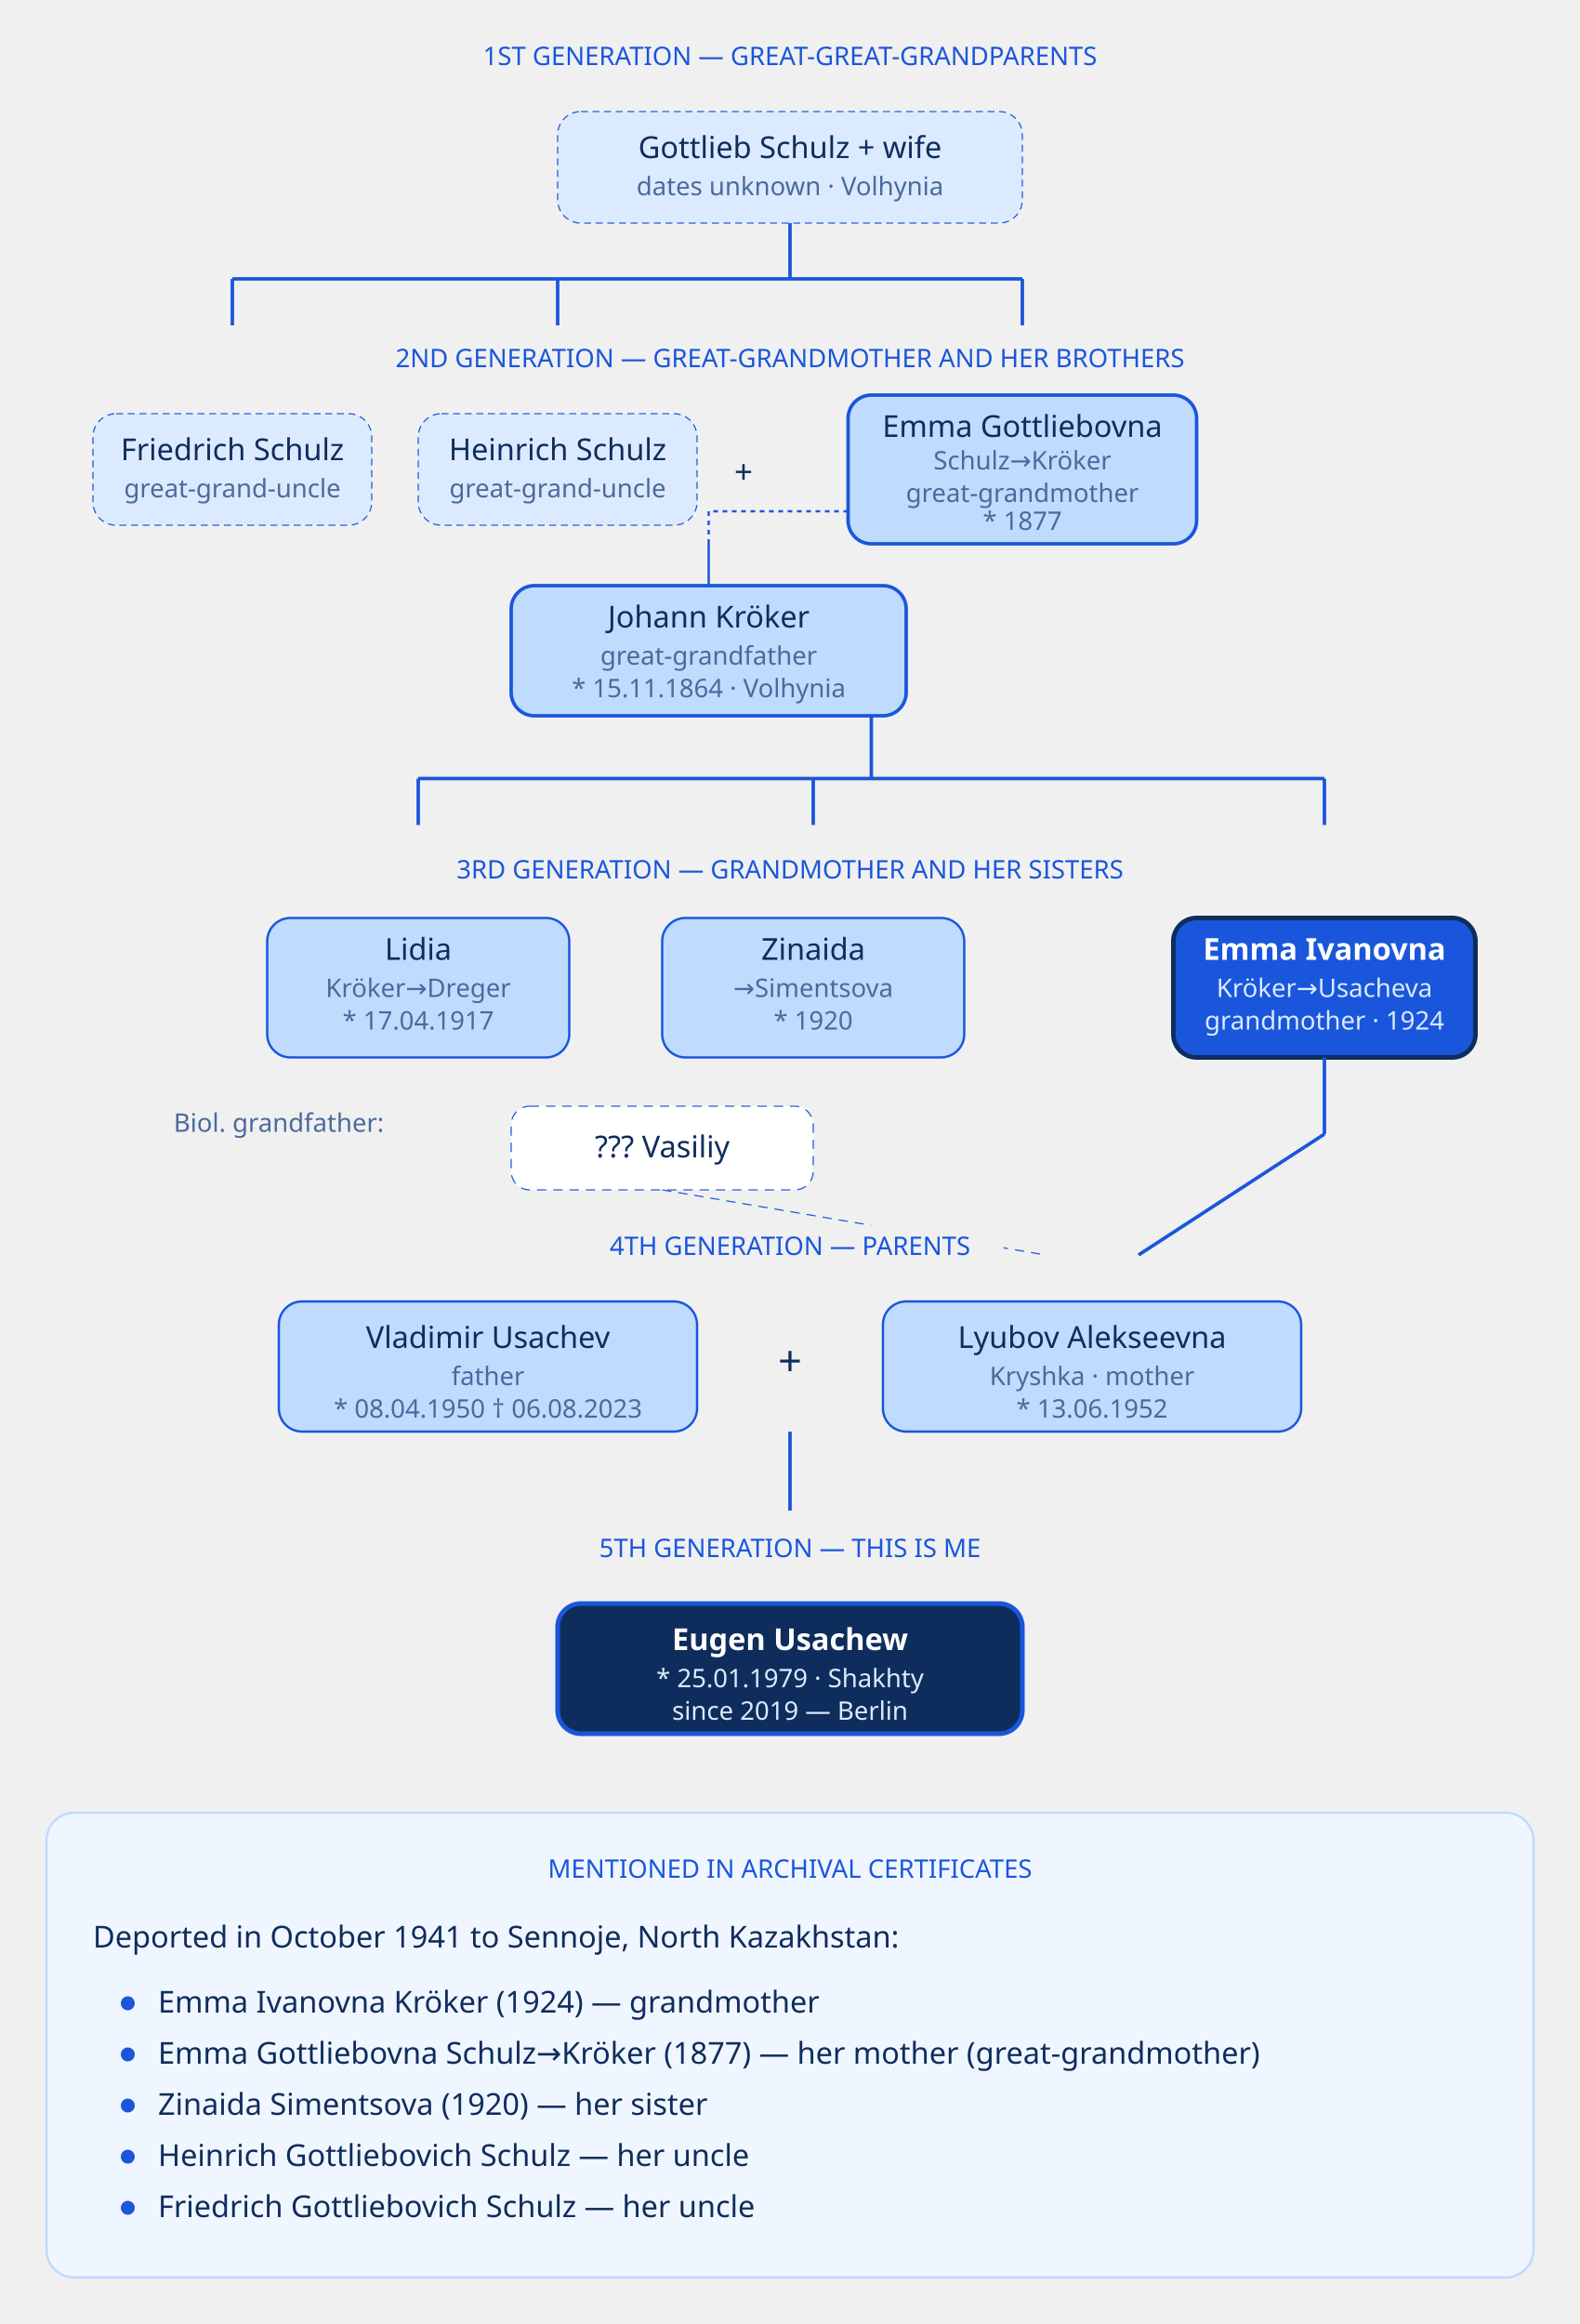
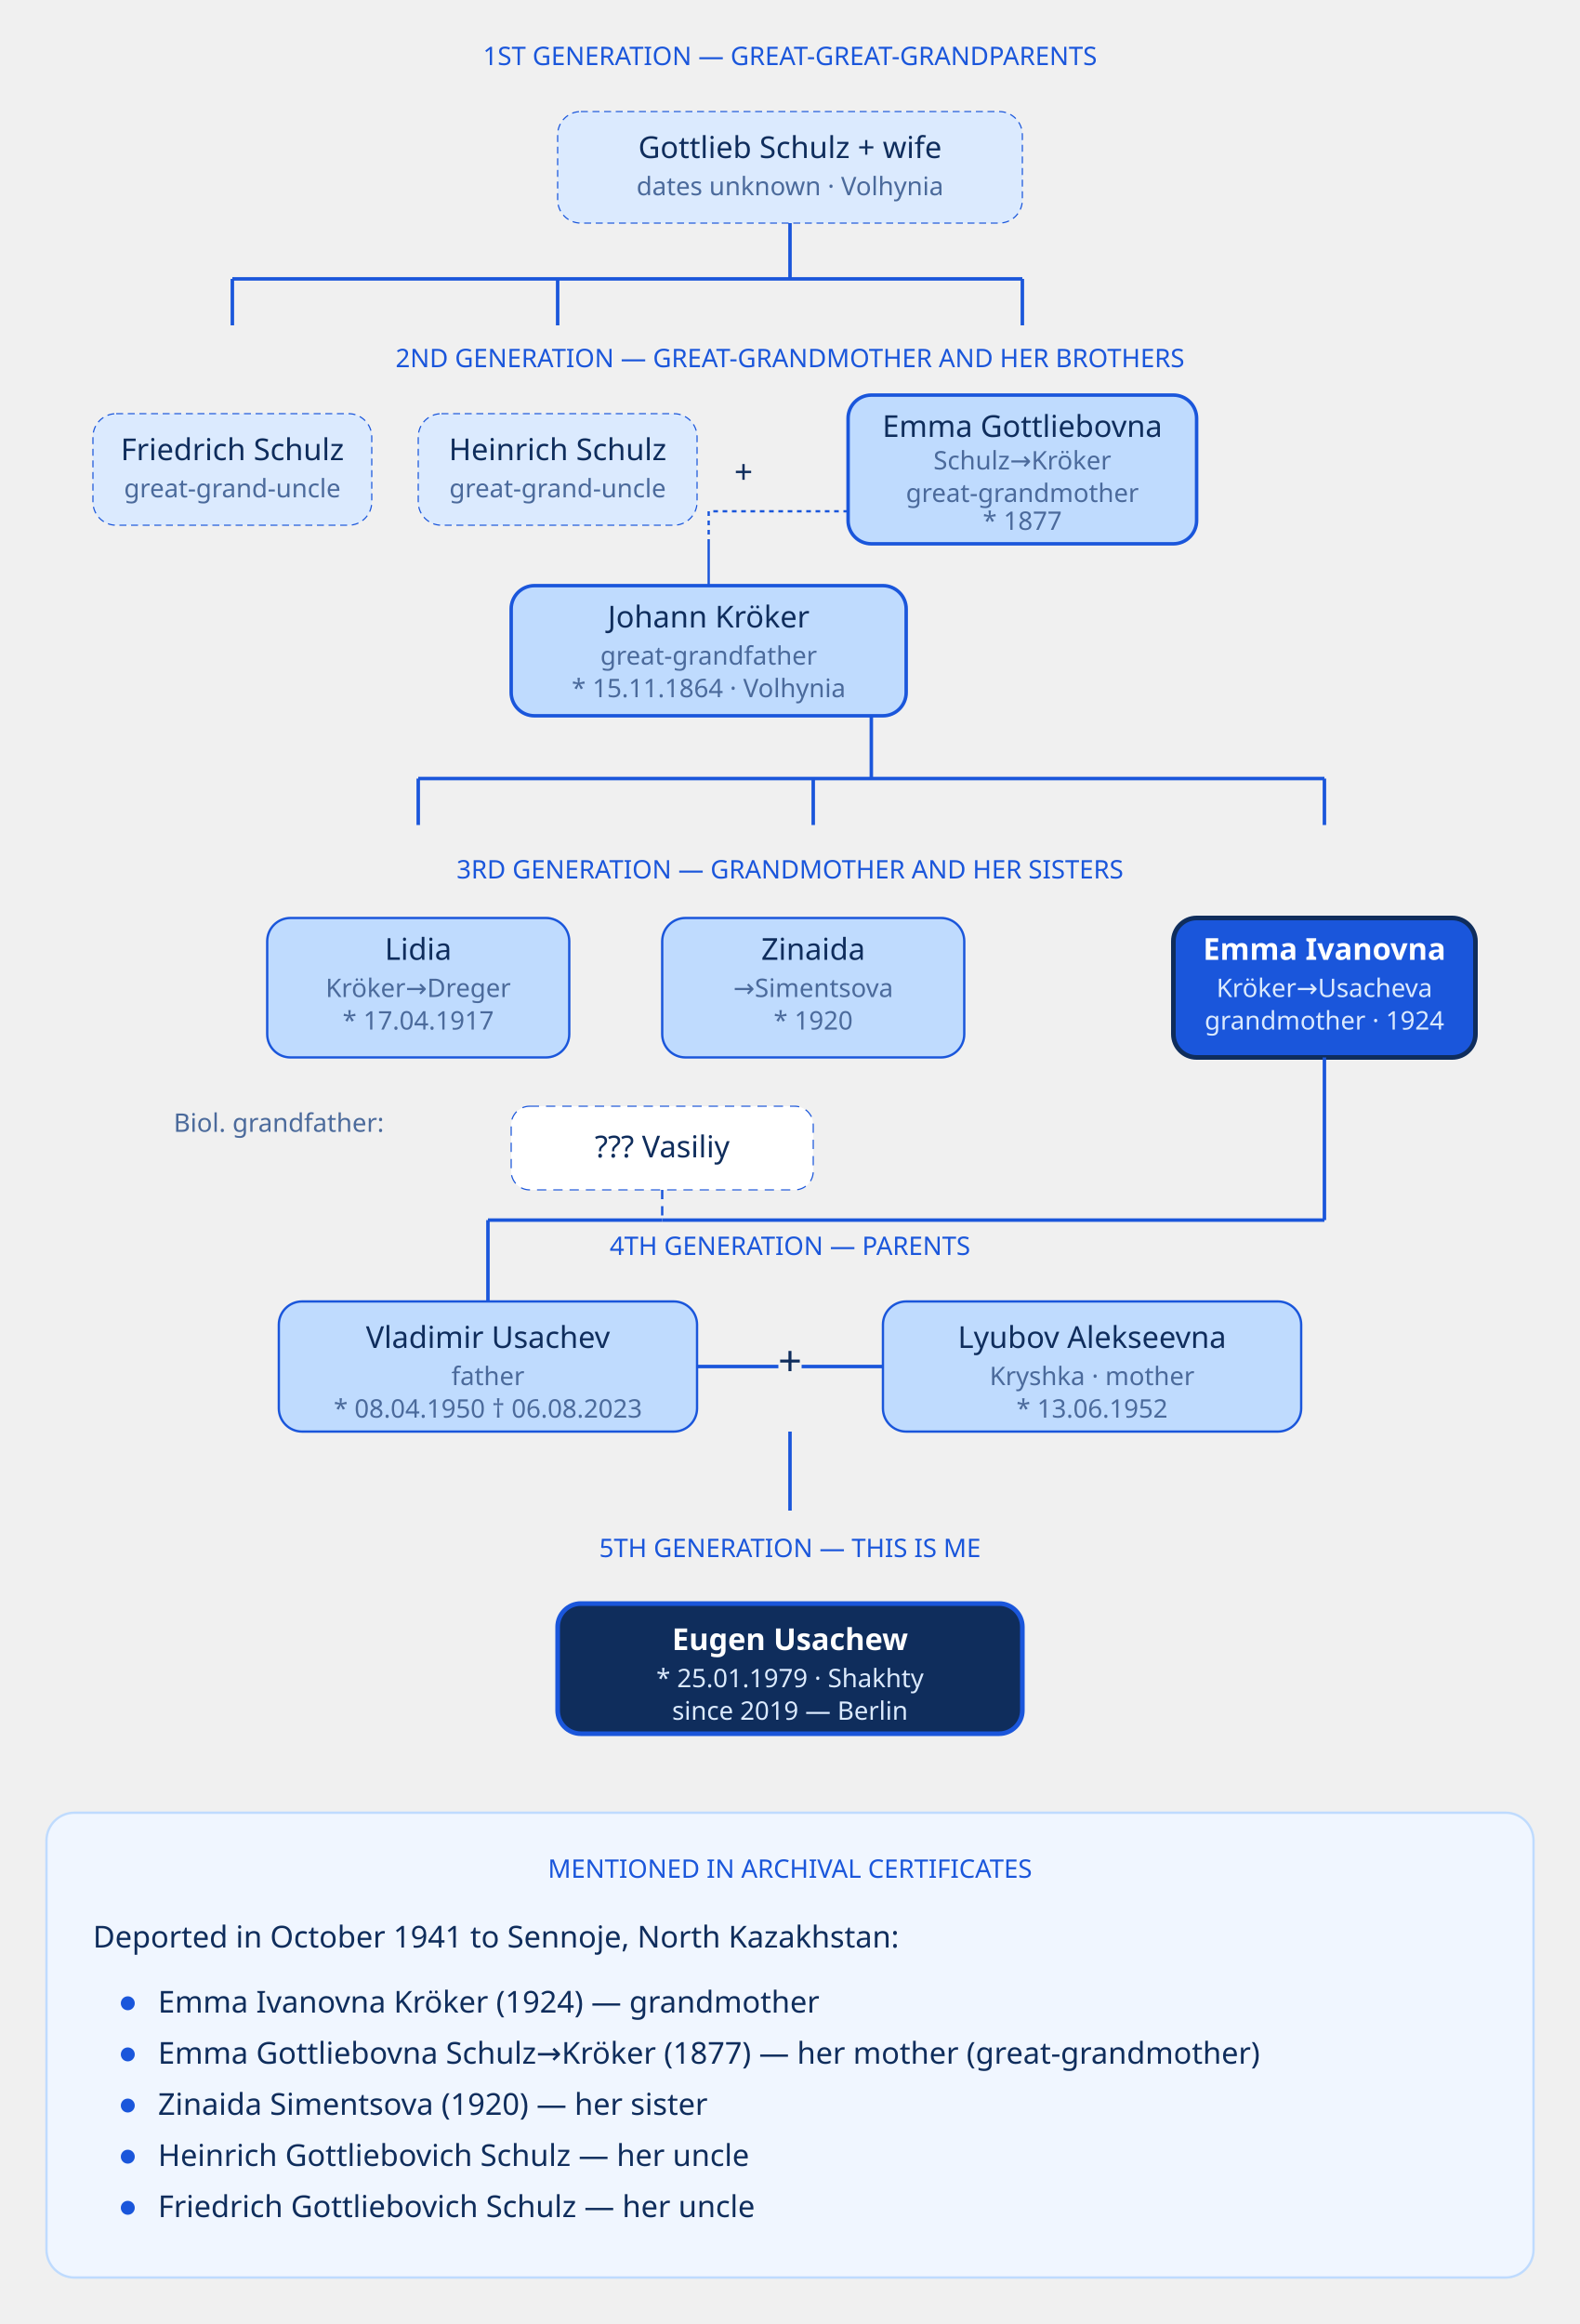
<svg xmlns="http://www.w3.org/2000/svg" width="100%" viewBox="0 0 680 1000" role="img" style="">
  <defs>
    <mask id="imagine-text-gaps-lguzhl" maskUnits="userSpaceOnUse">
      <rect x="0" y="0" width="680" height="1000" fill="white" />
      <rect x="227.465" y="15" width="225.07" height="18" fill="black" rx="2" />
      <rect x="270.395" y="53" width="139.211" height="20.5" fill="black" rx="2" />
      <rect x="267.742" y="71" width="144.516" height="18" fill="black" rx="2" />
      <rect x="197.414" y="145" width="285.172" height="18" fill="black" rx="2" />
      <rect x="47" y="183" width="106" height="20.5" fill="black" rx="2" />
      <rect x="57.891" y="201" width="84.219" height="18" fill="black" rx="2" />
      <rect x="193.305" y="183" width="93.391" height="20.5" fill="black" rx="2" />
      <rect x="197.891" y="201" width="84.219" height="18" fill="black" rx="2" />
      <rect x="381.887" y="173" width="116.227" height="20.5" fill="black" rx="2" />
      <rect x="395.586" y="189" width="88.828" height="18" fill="black" rx="2" />
      <rect x="404.547" y="203" width="70.906" height="18" fill="black" rx="2" />
      <rect x="409.812" y="215" width="60.375" height="18" fill="black" rx="2" />
      <rect x="311.52" y="192" width="16.961" height="21.5" fill="black" rx="2" />
      <rect x="255.512" y="255" width="98.977" height="20.5" fill="black" rx="2" />
      <rect x="282.098" y="273" width="45.805" height="18" fill="black" rx="2" />
      <rect x="250.418" y="287" width="109.164" height="18" fill="black" rx="2" />
      <rect x="208.664" y="365" width="262.672" height="18" fill="black" rx="2" />
      <rect x="156.383" y="398" width="47.234" height="20.5" fill="black" rx="2" />
      <rect x="134.266" y="416" width="91.469" height="18" fill="black" rx="2" />
      <rect x="147.754" y="430" width="64.492" height="18" fill="black" rx="2" />
      <rect x="319.301" y="398" width="61.398" height="20.5" fill="black" rx="2" />
      <rect x="312.406" y="416" width="75.188" height="18" fill="black" rx="2" />
      <rect x="330.461" y="430" width="39.078" height="18" fill="black" rx="2" />
      <rect x="515.371" y="398" width="109.258" height="20.5" fill="black" rx="2" />
      <rect x="521.004" y="416" width="97.992" height="18" fill="black" rx="2" />
      <rect x="528.5" y="430" width="83" height="18" fill="black" rx="2" />
      <rect x="84.168" y="474" width="71.664" height="18" fill="black" rx="2" />
      <rect x="242.574" y="483" width="84.852" height="20.5" fill="black" rx="2" />
      <rect x="248.148" y="527" width="183.703" height="18" fill="black" rx="2" />
      <rect x="151.613" y="565" width="116.773" height="20.5" fill="black" rx="2" />
      <rect x="193.762" y="583" width="32.477" height="18" fill="black" rx="2" />
      <rect x="141.633" y="597" width="136.734" height="18" fill="black" rx="2" />
      <rect x="330.238" y="572" width="19.523" height="26.5" fill="black" rx="2" />
      <rect x="404.496" y="565" width="131.008" height="20.5" fill="black" rx="2" />
      <rect x="427.871" y="583" width="84.258" height="18" fill="black" rx="2" />
      <rect x="436.625" y="597" width="66.75" height="18" fill="black" rx="2" />
      <rect x="258.594" y="657" width="162.812" height="18" fill="black" rx="2" />
      <rect x="286.531" y="695" width="106.938" height="20.5" fill="black" rx="2" />
      <rect x="285.32" y="713" width="109.359" height="18" fill="black" rx="2" />
      <rect x="293.383" y="727" width="93.234" height="18" fill="black" rx="2" />
      <rect x="187.914" y="795" width="304.172" height="18" fill="black" rx="2" />
      <rect x="36" y="823" width="362.508" height="20.5" fill="black" rx="2" />
      <rect x="64" y="851" width="298.539" height="20.5" fill="black" rx="2" />
      <rect x="64" y="873" width="357.719" height="20.5" fill="black" rx="2" />
      <rect x="64" y="895" width="250.969" height="20.5" fill="black" rx="2" />
      <rect x="64" y="917" width="233.68" height="20.5" fill="black" rx="2" />
      <rect x="64" y="939" width="246.281" height="20.5" fill="black" rx="2" />
    </mask>
  </defs>
  <text x="340" y="28" text-anchor="middle" style="fill:rgb(26, 86, 219);stroke:none;color:rgb(0, 0, 0);stroke-width:1px;stroke-linecap:butt;stroke-linejoin:miter;opacity:1;font-family:&quot;Anthropic Sans&quot;, sans-serif;font-size:11px;font-weight:500;text-anchor:middle;dominant-baseline:auto">1ST GENERATION — GREAT-GREAT-GRANDPARENTS</text>
  <rect x="240" y="48" width="200" height="48" rx="10" fill="#dbeafe" stroke="#1a56db" stroke-width="0.5" stroke-dasharray="3,2" style="fill:rgb(219, 234, 254);stroke:rgb(26, 86, 219);color:rgb(0, 0, 0);stroke-width:0.5px;stroke-dasharray:3px, 2px;stroke-linecap:butt;stroke-linejoin:miter;opacity:1;font-family:&quot;Anthropic Sans&quot;, -apple-system, &quot;system-ui&quot;, &quot;Segoe UI&quot;, sans-serif;font-size:16px;font-weight:400;text-anchor:start;dominant-baseline:auto" />
  <text x="340" y="68" text-anchor="middle" style="fill:rgb(15, 45, 92);stroke:none;color:rgb(0, 0, 0);stroke-width:1px;stroke-linecap:butt;stroke-linejoin:miter;opacity:1;font-family:&quot;Anthropic Sans&quot;, sans-serif;font-size:13px;font-weight:500;text-anchor:middle;dominant-baseline:auto">Gottlieb Schulz + wife</text>
  <text x="340" y="84" text-anchor="middle" style="fill:rgb(75, 106, 155);stroke:none;color:rgb(0, 0, 0);stroke-width:1px;stroke-linecap:butt;stroke-linejoin:miter;opacity:1;font-family:&quot;Anthropic Sans&quot;, sans-serif;font-size:11px;font-weight:400;text-anchor:middle;dominant-baseline:auto">dates unknown · Volhynia</text>
  <line x1="340" y1="96" x2="340" y2="120" stroke="#1a56db" stroke-width="1.5" style="fill:rgb(0, 0, 0);stroke:rgb(26, 86, 219);color:rgb(0, 0, 0);stroke-width:1.5px;stroke-linecap:butt;stroke-linejoin:miter;opacity:1;font-family:&quot;Anthropic Sans&quot;, -apple-system, &quot;system-ui&quot;, &quot;Segoe UI&quot;, sans-serif;font-size:16px;font-weight:400;text-anchor:start;dominant-baseline:auto" />
  <line x1="100" y1="120" x2="440" y2="120" stroke="#1a56db" stroke-width="1.5" style="fill:rgb(0, 0, 0);stroke:rgb(26, 86, 219);color:rgb(0, 0, 0);stroke-width:1.5px;stroke-linecap:butt;stroke-linejoin:miter;opacity:1;font-family:&quot;Anthropic Sans&quot;, -apple-system, &quot;system-ui&quot;, &quot;Segoe UI&quot;, sans-serif;font-size:16px;font-weight:400;text-anchor:start;dominant-baseline:auto" />
  <line x1="100" y1="120" x2="100" y2="140" stroke="#1a56db" stroke-width="1.5" style="fill:rgb(0, 0, 0);stroke:rgb(26, 86, 219);color:rgb(0, 0, 0);stroke-width:1.5px;stroke-linecap:butt;stroke-linejoin:miter;opacity:1;font-family:&quot;Anthropic Sans&quot;, -apple-system, &quot;system-ui&quot;, &quot;Segoe UI&quot;, sans-serif;font-size:16px;font-weight:400;text-anchor:start;dominant-baseline:auto" />
  <line x1="240" y1="120" x2="240" y2="140" stroke="#1a56db" stroke-width="1.5" style="fill:rgb(0, 0, 0);stroke:rgb(26, 86, 219);color:rgb(0, 0, 0);stroke-width:1.5px;stroke-linecap:butt;stroke-linejoin:miter;opacity:1;font-family:&quot;Anthropic Sans&quot;, -apple-system, &quot;system-ui&quot;, &quot;Segoe UI&quot;, sans-serif;font-size:16px;font-weight:400;text-anchor:start;dominant-baseline:auto" />
  <line x1="440" y1="120" x2="440" y2="140" stroke="#1a56db" stroke-width="1.5" style="fill:rgb(0, 0, 0);stroke:rgb(26, 86, 219);color:rgb(0, 0, 0);stroke-width:1.5px;stroke-linecap:butt;stroke-linejoin:miter;opacity:1;font-family:&quot;Anthropic Sans&quot;, -apple-system, &quot;system-ui&quot;, &quot;Segoe UI&quot;, sans-serif;font-size:16px;font-weight:400;text-anchor:start;dominant-baseline:auto" />
  <text x="340" y="158" text-anchor="middle" style="fill:rgb(26, 86, 219);stroke:none;color:rgb(0, 0, 0);stroke-width:1px;stroke-linecap:butt;stroke-linejoin:miter;opacity:1;font-family:&quot;Anthropic Sans&quot;, sans-serif;font-size:11px;font-weight:500;text-anchor:middle;dominant-baseline:auto">2ND GENERATION — GREAT-GRANDMOTHER AND HER BROTHERS</text>
  <rect x="40" y="178" width="120" height="48" rx="10" fill="#dbeafe" stroke="#1a56db" stroke-width="0.5" stroke-dasharray="3,2" style="fill:rgb(219, 234, 254);stroke:rgb(26, 86, 219);color:rgb(0, 0, 0);stroke-width:0.5px;stroke-dasharray:3px, 2px;stroke-linecap:butt;stroke-linejoin:miter;opacity:1;font-family:&quot;Anthropic Sans&quot;, -apple-system, &quot;system-ui&quot;, &quot;Segoe UI&quot;, sans-serif;font-size:16px;font-weight:400;text-anchor:start;dominant-baseline:auto" />
  <text x="100" y="198" text-anchor="middle" style="fill:rgb(15, 45, 92);stroke:none;color:rgb(0, 0, 0);stroke-width:1px;stroke-linecap:butt;stroke-linejoin:miter;opacity:1;font-family:&quot;Anthropic Sans&quot;, sans-serif;font-size:13px;font-weight:500;text-anchor:middle;dominant-baseline:auto">Friedrich Schulz</text>
  <text x="100" y="214" text-anchor="middle" style="fill:rgb(75, 106, 155);stroke:none;color:rgb(0, 0, 0);stroke-width:1px;stroke-linecap:butt;stroke-linejoin:miter;opacity:1;font-family:&quot;Anthropic Sans&quot;, sans-serif;font-size:11px;font-weight:400;text-anchor:middle;dominant-baseline:auto">great-grand-uncle</text>
  <rect x="180" y="178" width="120" height="48" rx="10" fill="#dbeafe" stroke="#1a56db" stroke-width="0.5" stroke-dasharray="3,2" style="fill:rgb(219, 234, 254);stroke:rgb(26, 86, 219);color:rgb(0, 0, 0);stroke-width:0.5px;stroke-dasharray:3px, 2px;stroke-linecap:butt;stroke-linejoin:miter;opacity:1;font-family:&quot;Anthropic Sans&quot;, -apple-system, &quot;system-ui&quot;, &quot;Segoe UI&quot;, sans-serif;font-size:16px;font-weight:400;text-anchor:start;dominant-baseline:auto" />
  <text x="240" y="198" text-anchor="middle" style="fill:rgb(15, 45, 92);stroke:none;color:rgb(0, 0, 0);stroke-width:1px;stroke-linecap:butt;stroke-linejoin:miter;opacity:1;font-family:&quot;Anthropic Sans&quot;, sans-serif;font-size:13px;font-weight:500;text-anchor:middle;dominant-baseline:auto">Heinrich Schulz</text>
  <text x="240" y="214" text-anchor="middle" style="fill:rgb(75, 106, 155);stroke:none;color:rgb(0, 0, 0);stroke-width:1px;stroke-linecap:butt;stroke-linejoin:miter;opacity:1;font-family:&quot;Anthropic Sans&quot;, sans-serif;font-size:11px;font-weight:400;text-anchor:middle;dominant-baseline:auto">great-grand-uncle</text>
  <rect x="365" y="170" width="150" height="64" rx="10" fill="#bfdbfe" stroke="#1a56db" stroke-width="1.5" style="fill:rgb(191, 219, 254);stroke:rgb(26, 86, 219);color:rgb(0, 0, 0);stroke-width:1.5px;stroke-linecap:butt;stroke-linejoin:miter;opacity:1;font-family:&quot;Anthropic Sans&quot;, -apple-system, &quot;system-ui&quot;, &quot;Segoe UI&quot;, sans-serif;font-size:16px;font-weight:400;text-anchor:start;dominant-baseline:auto" />
  <text x="440" y="188" text-anchor="middle" style="fill:rgb(15, 45, 92);stroke:none;color:rgb(0, 0, 0);stroke-width:1px;stroke-linecap:butt;stroke-linejoin:miter;opacity:1;font-family:&quot;Anthropic Sans&quot;, sans-serif;font-size:13px;font-weight:500;text-anchor:middle;dominant-baseline:auto">Emma Gottliebovna</text>
  <text x="440" y="202" text-anchor="middle" style="fill:rgb(75, 106, 155);stroke:none;color:rgb(0, 0, 0);stroke-width:1px;stroke-linecap:butt;stroke-linejoin:miter;opacity:1;font-family:&quot;Anthropic Sans&quot;, sans-serif;font-size:11px;font-weight:400;text-anchor:middle;dominant-baseline:auto">Schulz→Kröker</text>
  <text x="440" y="216" text-anchor="middle" style="fill:rgb(75, 106, 155);stroke:none;color:rgb(0, 0, 0);stroke-width:1px;stroke-linecap:butt;stroke-linejoin:miter;opacity:1;font-family:&quot;Anthropic Sans&quot;, sans-serif;font-size:11px;font-weight:400;text-anchor:middle;dominant-baseline:auto">great-grandmother</text>
  <text x="440" y="228" text-anchor="middle" style="fill:rgb(75, 106, 155);stroke:none;color:rgb(0, 0, 0);stroke-width:1px;stroke-linecap:butt;stroke-linejoin:miter;opacity:1;font-family:&quot;Anthropic Sans&quot;, sans-serif;font-size:11px;font-weight:400;text-anchor:middle;dominant-baseline:auto">* 1877</text>
  <text x="320" y="208" text-anchor="middle" style="font-size:14px;fill:rgb(15, 45, 92);stroke:none;color:rgb(0, 0, 0);stroke-width:1px;stroke-linecap:butt;stroke-linejoin:miter;opacity:1;font-family:&quot;Anthropic Sans&quot;, sans-serif;font-size:14px;font-weight:500;text-anchor:middle;dominant-baseline:auto">+</text>
  <rect x="220" y="252" width="170" height="56" rx="10" fill="#bfdbfe" stroke="#1a56db" stroke-width="1.5" style="fill:rgb(191, 219, 254);stroke:rgb(26, 86, 219);color:rgb(0, 0, 0);stroke-width:1.5px;stroke-linecap:butt;stroke-linejoin:miter;opacity:1;font-family:&quot;Anthropic Sans&quot;, -apple-system, &quot;system-ui&quot;, &quot;Segoe UI&quot;, sans-serif;font-size:16px;font-weight:400;text-anchor:start;dominant-baseline:auto" />
  <text x="305" y="270" text-anchor="middle" style="fill:rgb(15, 45, 92);stroke:none;color:rgb(0, 0, 0);stroke-width:1px;stroke-linecap:butt;stroke-linejoin:miter;opacity:1;font-family:&quot;Anthropic Sans&quot;, sans-serif;font-size:13px;font-weight:500;text-anchor:middle;dominant-baseline:auto">Johann Kröker</text>
  <text x="305" y="286" text-anchor="middle" style="fill:rgb(75, 106, 155);stroke:none;color:rgb(0, 0, 0);stroke-width:1px;stroke-linecap:butt;stroke-linejoin:miter;opacity:1;font-family:&quot;Anthropic Sans&quot;, sans-serif;font-size:11px;font-weight:400;text-anchor:middle;dominant-baseline:auto">great-grandfather</text>
  <text x="305" y="300" text-anchor="middle" style="fill:rgb(75, 106, 155);stroke:none;color:rgb(0, 0, 0);stroke-width:1px;stroke-linecap:butt;stroke-linejoin:miter;opacity:1;font-family:&quot;Anthropic Sans&quot;, sans-serif;font-size:11px;font-weight:400;text-anchor:middle;dominant-baseline:auto">* 15.11.1864 · Volhynia</text>
  <line x1="305" y1="234" x2="305" y2="252" stroke="#1a56db" stroke-width="1" stroke-dasharray="2,2" style="fill:rgb(0, 0, 0);stroke:rgb(26, 86, 219);color:rgb(0, 0, 0);stroke-width:1px;stroke-dasharray:2px, 2px;stroke-linecap:butt;stroke-linejoin:miter;opacity:1;font-family:&quot;Anthropic Sans&quot;, -apple-system, &quot;system-ui&quot;, &quot;Segoe UI&quot;, sans-serif;font-size:16px;font-weight:400;text-anchor:start;dominant-baseline:auto" />
  <line x1="365" y1="220" x2="305" y2="220" stroke="#1a56db" stroke-width="1" stroke-dasharray="2,2" style="fill:rgb(0, 0, 0);stroke:rgb(26, 86, 219);color:rgb(0, 0, 0);stroke-width:1px;stroke-dasharray:2px, 2px;stroke-linecap:butt;stroke-linejoin:miter;opacity:1;font-family:&quot;Anthropic Sans&quot;, -apple-system, &quot;system-ui&quot;, &quot;Segoe UI&quot;, sans-serif;font-size:16px;font-weight:400;text-anchor:start;dominant-baseline:auto" />
  <line x1="305" y1="220" x2="305" y2="252" stroke="#1a56db" stroke-width="1" stroke-dasharray="2,2" style="fill:rgb(0, 0, 0);stroke:rgb(26, 86, 219);color:rgb(0, 0, 0);stroke-width:1px;stroke-dasharray:2px, 2px;stroke-linecap:butt;stroke-linejoin:miter;opacity:1;font-family:&quot;Anthropic Sans&quot;, -apple-system, &quot;system-ui&quot;, &quot;Segoe UI&quot;, sans-serif;font-size:16px;font-weight:400;text-anchor:start;dominant-baseline:auto" />
  <line x1="375" y1="308" x2="375" y2="335" stroke="#1a56db" stroke-width="1.5" style="fill:rgb(0, 0, 0);stroke:rgb(26, 86, 219);color:rgb(0, 0, 0);stroke-width:1.5px;stroke-linecap:butt;stroke-linejoin:miter;opacity:1;font-family:&quot;Anthropic Sans&quot;, -apple-system, &quot;system-ui&quot;, &quot;Segoe UI&quot;, sans-serif;font-size:16px;font-weight:400;text-anchor:start;dominant-baseline:auto" />
  <line x1="180" y1="335" x2="570" y2="335" stroke="#1a56db" stroke-width="1.5" style="fill:rgb(0, 0, 0);stroke:rgb(26, 86, 219);color:rgb(0, 0, 0);stroke-width:1.5px;stroke-linecap:butt;stroke-linejoin:miter;opacity:1;font-family:&quot;Anthropic Sans&quot;, -apple-system, &quot;system-ui&quot;, &quot;Segoe UI&quot;, sans-serif;font-size:16px;font-weight:400;text-anchor:start;dominant-baseline:auto" />
  <line x1="180" y1="335" x2="180" y2="355" stroke="#1a56db" stroke-width="1.5" style="fill:rgb(0, 0, 0);stroke:rgb(26, 86, 219);color:rgb(0, 0, 0);stroke-width:1.5px;stroke-linecap:butt;stroke-linejoin:miter;opacity:1;font-family:&quot;Anthropic Sans&quot;, -apple-system, &quot;system-ui&quot;, &quot;Segoe UI&quot;, sans-serif;font-size:16px;font-weight:400;text-anchor:start;dominant-baseline:auto" />
  <line x1="350" y1="335" x2="350" y2="355" stroke="#1a56db" stroke-width="1.5" style="fill:rgb(0, 0, 0);stroke:rgb(26, 86, 219);color:rgb(0, 0, 0);stroke-width:1.5px;stroke-linecap:butt;stroke-linejoin:miter;opacity:1;font-family:&quot;Anthropic Sans&quot;, -apple-system, &quot;system-ui&quot;, &quot;Segoe UI&quot;, sans-serif;font-size:16px;font-weight:400;text-anchor:start;dominant-baseline:auto" />
  <line x1="570" y1="335" x2="570" y2="355" stroke="#1a56db" stroke-width="1.5" style="fill:rgb(0, 0, 0);stroke:rgb(26, 86, 219);color:rgb(0, 0, 0);stroke-width:1.5px;stroke-linecap:butt;stroke-linejoin:miter;opacity:1;font-family:&quot;Anthropic Sans&quot;, -apple-system, &quot;system-ui&quot;, &quot;Segoe UI&quot;, sans-serif;font-size:16px;font-weight:400;text-anchor:start;dominant-baseline:auto" />
  <text x="340" y="378" text-anchor="middle" style="fill:rgb(26, 86, 219);stroke:none;color:rgb(0, 0, 0);stroke-width:1px;stroke-linecap:butt;stroke-linejoin:miter;opacity:1;font-family:&quot;Anthropic Sans&quot;, sans-serif;font-size:11px;font-weight:500;text-anchor:middle;dominant-baseline:auto">3RD GENERATION — GRANDMOTHER AND HER SISTERS</text>
  <rect x="115" y="395" width="130" height="60" rx="10" fill="#bfdbfe" stroke="#1a56db" stroke-width="1" style="fill:rgb(191, 219, 254);stroke:rgb(26, 86, 219);color:rgb(0, 0, 0);stroke-width:1px;stroke-linecap:butt;stroke-linejoin:miter;opacity:1;font-family:&quot;Anthropic Sans&quot;, -apple-system, &quot;system-ui&quot;, &quot;Segoe UI&quot;, sans-serif;font-size:16px;font-weight:400;text-anchor:start;dominant-baseline:auto" />
  <text x="180" y="413" text-anchor="middle" style="fill:rgb(15, 45, 92);stroke:none;color:rgb(0, 0, 0);stroke-width:1px;stroke-linecap:butt;stroke-linejoin:miter;opacity:1;font-family:&quot;Anthropic Sans&quot;, sans-serif;font-size:13px;font-weight:500;text-anchor:middle;dominant-baseline:auto">Lidia</text>
  <text x="180" y="429" text-anchor="middle" style="fill:rgb(75, 106, 155);stroke:none;color:rgb(0, 0, 0);stroke-width:1px;stroke-linecap:butt;stroke-linejoin:miter;opacity:1;font-family:&quot;Anthropic Sans&quot;, sans-serif;font-size:11px;font-weight:400;text-anchor:middle;dominant-baseline:auto">Kröker→Dreger</text>
  <text x="180" y="443" text-anchor="middle" style="fill:rgb(75, 106, 155);stroke:none;color:rgb(0, 0, 0);stroke-width:1px;stroke-linecap:butt;stroke-linejoin:miter;opacity:1;font-family:&quot;Anthropic Sans&quot;, sans-serif;font-size:11px;font-weight:400;text-anchor:middle;dominant-baseline:auto">* 17.04.1917</text>
  <rect x="285" y="395" width="130" height="60" rx="10" fill="#bfdbfe" stroke="#1a56db" stroke-width="1" style="fill:rgb(191, 219, 254);stroke:rgb(26, 86, 219);color:rgb(0, 0, 0);stroke-width:1px;stroke-linecap:butt;stroke-linejoin:miter;opacity:1;font-family:&quot;Anthropic Sans&quot;, -apple-system, &quot;system-ui&quot;, &quot;Segoe UI&quot;, sans-serif;font-size:16px;font-weight:400;text-anchor:start;dominant-baseline:auto" />
  <text x="350" y="413" text-anchor="middle" style="fill:rgb(15, 45, 92);stroke:none;color:rgb(0, 0, 0);stroke-width:1px;stroke-linecap:butt;stroke-linejoin:miter;opacity:1;font-family:&quot;Anthropic Sans&quot;, sans-serif;font-size:13px;font-weight:500;text-anchor:middle;dominant-baseline:auto">Zinaida</text>
  <text x="350" y="429" text-anchor="middle" style="fill:rgb(75, 106, 155);stroke:none;color:rgb(0, 0, 0);stroke-width:1px;stroke-linecap:butt;stroke-linejoin:miter;opacity:1;font-family:&quot;Anthropic Sans&quot;, sans-serif;font-size:11px;font-weight:400;text-anchor:middle;dominant-baseline:auto">→Simentsova</text>
  <text x="350" y="443" text-anchor="middle" style="fill:rgb(75, 106, 155);stroke:none;color:rgb(0, 0, 0);stroke-width:1px;stroke-linecap:butt;stroke-linejoin:miter;opacity:1;font-family:&quot;Anthropic Sans&quot;, sans-serif;font-size:11px;font-weight:400;text-anchor:middle;dominant-baseline:auto">* 1920</text>
  <rect x="505" y="395" width="130" height="60" rx="10" fill="#1a56db" stroke="#0f2d5c" stroke-width="2" style="fill:rgb(26, 86, 219);stroke:rgb(15, 45, 92);color:rgb(0, 0, 0);stroke-width:2px;stroke-linecap:butt;stroke-linejoin:miter;opacity:1;font-family:&quot;Anthropic Sans&quot;, -apple-system, &quot;system-ui&quot;, &quot;Segoe UI&quot;, sans-serif;font-size:16px;font-weight:400;text-anchor:start;dominant-baseline:auto" />
  <text x="570" y="413" text-anchor="middle" style="fill:rgb(255, 255, 255);stroke:none;color:rgb(0, 0, 0);stroke-width:1px;stroke-linecap:butt;stroke-linejoin:miter;opacity:1;font-family:&quot;Anthropic Sans&quot;, sans-serif;font-size:13px;font-weight:600;text-anchor:middle;dominant-baseline:auto">Emma Ivanovna</text>
  <text x="570" y="429" text-anchor="middle" style="fill:rgb(219, 234, 254);stroke:none;color:rgb(0, 0, 0);stroke-width:1px;stroke-linecap:butt;stroke-linejoin:miter;opacity:1;font-family:&quot;Anthropic Sans&quot;, sans-serif;font-size:11px;font-weight:400;text-anchor:middle;dominant-baseline:auto">Kröker→Usacheva</text>
  <text x="570" y="443" text-anchor="middle" style="fill:rgb(219, 234, 254);stroke:none;color:rgb(0, 0, 0);stroke-width:1px;stroke-linecap:butt;stroke-linejoin:miter;opacity:1;font-family:&quot;Anthropic Sans&quot;, sans-serif;font-size:11px;font-weight:400;text-anchor:middle;dominant-baseline:auto">grandmother · 1924</text>
-   <line x1="570" y1="455" x2="570" y2="488" stroke="#1a56db" stroke-width="1.5" style="fill:rgb(0, 0, 0);stroke:rgb(26, 86, 219);color:rgb(0, 0, 0);stroke-width:1.5px;stroke-linecap:butt;stroke-linejoin:miter;opacity:1;font-family:&quot;Anthropic Sans&quot;, -apple-system, &quot;system-ui&quot;, &quot;Segoe UI&quot;, sans-serif;font-size:16px;font-weight:400;text-anchor:start;dominant-baseline:auto" />
  <text x="120" y="487" text-anchor="middle" style="fill:rgb(75, 106, 155);stroke:none;color:rgb(0, 0, 0);stroke-width:1px;stroke-linecap:butt;stroke-linejoin:miter;opacity:1;font-family:&quot;Anthropic Sans&quot;, sans-serif;font-size:11px;font-weight:400;text-anchor:middle;dominant-baseline:auto">Biol. grandfather:</text>
  <rect x="220" y="476" width="130" height="36" rx="8" fill="#fff" stroke="#1a56db" stroke-width="0.5" stroke-dasharray="4,3" style="fill:rgb(255, 255, 255);stroke:rgb(26, 86, 219);color:rgb(0, 0, 0);stroke-width:0.5px;stroke-dasharray:4px, 3px;stroke-linecap:butt;stroke-linejoin:miter;opacity:1;font-family:&quot;Anthropic Sans&quot;, -apple-system, &quot;system-ui&quot;, &quot;Segoe UI&quot;, sans-serif;font-size:16px;font-weight:400;text-anchor:start;dominant-baseline:auto" />
  <text x="285" y="498" text-anchor="middle" style="fill:rgb(15, 45, 92);stroke:none;color:rgb(0, 0, 0);stroke-width:1px;stroke-linecap:butt;stroke-linejoin:miter;opacity:1;font-family:&quot;Anthropic Sans&quot;, sans-serif;font-size:13px;font-weight:500;text-anchor:middle;dominant-baseline:auto">??? Vasiliy</text>
-   <line x1="285" y1="512" x2="450" y2="540" stroke="#1a56db" stroke-width="0.5" stroke-dasharray="4,3" mask="url(#imagine-text-gaps-lguzhl)" style="fill:rgb(0, 0, 0);stroke:rgb(26, 86, 219);color:rgb(0, 0, 0);stroke-width:0.5px;stroke-dasharray:4px, 3px;stroke-linecap:butt;stroke-linejoin:miter;opacity:1;font-family:&quot;Anthropic Sans&quot;, -apple-system, &quot;system-ui&quot;, &quot;Segoe UI&quot;, sans-serif;font-size:16px;font-weight:400;text-anchor:start;dominant-baseline:auto" />
-   <line x1="570" y1="488" x2="490" y2="540" stroke="#1a56db" stroke-width="1.5" style="fill:rgb(0, 0, 0);stroke:rgb(26, 86, 219);color:rgb(0, 0, 0);stroke-width:1.5px;stroke-linecap:butt;stroke-linejoin:miter;opacity:1;font-family:&quot;Anthropic Sans&quot;, -apple-system, &quot;system-ui&quot;, &quot;Segoe UI&quot;, sans-serif;font-size:16px;font-weight:400;text-anchor:start;dominant-baseline:auto" />
  <text x="340" y="540" text-anchor="middle" style="fill:rgb(26, 86, 219);stroke:none;color:rgb(0, 0, 0);stroke-width:1px;stroke-linecap:butt;stroke-linejoin:miter;opacity:1;font-family:&quot;Anthropic Sans&quot;, sans-serif;font-size:11px;font-weight:500;text-anchor:middle;dominant-baseline:auto">4TH GENERATION — PARENTS</text>
  <rect x="120" y="560" width="180" height="56" rx="10" fill="#bfdbfe" stroke="#1a56db" stroke-width="1" style="fill:rgb(191, 219, 254);stroke:rgb(26, 86, 219);color:rgb(0, 0, 0);stroke-width:1px;stroke-linecap:butt;stroke-linejoin:miter;opacity:1;font-family:&quot;Anthropic Sans&quot;, -apple-system, &quot;system-ui&quot;, &quot;Segoe UI&quot;, sans-serif;font-size:16px;font-weight:400;text-anchor:start;dominant-baseline:auto" />
  <text x="210" y="580" text-anchor="middle" style="fill:rgb(15, 45, 92);stroke:none;color:rgb(0, 0, 0);stroke-width:1px;stroke-linecap:butt;stroke-linejoin:miter;opacity:1;font-family:&quot;Anthropic Sans&quot;, sans-serif;font-size:13px;font-weight:500;text-anchor:middle;dominant-baseline:auto">Vladimir Usachev</text>
  <text x="210" y="596" text-anchor="middle" style="fill:rgb(75, 106, 155);stroke:none;color:rgb(0, 0, 0);stroke-width:1px;stroke-linecap:butt;stroke-linejoin:miter;opacity:1;font-family:&quot;Anthropic Sans&quot;, sans-serif;font-size:11px;font-weight:400;text-anchor:middle;dominant-baseline:auto">father</text>
  <text x="210" y="610" text-anchor="middle" style="fill:rgb(75, 106, 155);stroke:none;color:rgb(0, 0, 0);stroke-width:1px;stroke-linecap:butt;stroke-linejoin:miter;opacity:1;font-family:&quot;Anthropic Sans&quot;, sans-serif;font-size:11px;font-weight:400;text-anchor:middle;dominant-baseline:auto">* 08.04.1950 † 06.08.2023</text>
  <text x="340" y="592" text-anchor="middle" style="font-size:18px;fill:rgb(15, 45, 92);stroke:none;color:rgb(0, 0, 0);stroke-width:1px;stroke-linecap:butt;stroke-linejoin:miter;opacity:1;font-family:&quot;Anthropic Sans&quot;, sans-serif;font-size:18px;font-weight:500;text-anchor:middle;dominant-baseline:auto">+</text>
  <rect x="380" y="560" width="180" height="56" rx="10" fill="#bfdbfe" stroke="#1a56db" stroke-width="1" style="fill:rgb(191, 219, 254);stroke:rgb(26, 86, 219);color:rgb(0, 0, 0);stroke-width:1px;stroke-linecap:butt;stroke-linejoin:miter;opacity:1;font-family:&quot;Anthropic Sans&quot;, -apple-system, &quot;system-ui&quot;, &quot;Segoe UI&quot;, sans-serif;font-size:16px;font-weight:400;text-anchor:start;dominant-baseline:auto" />
  <text x="470" y="580" text-anchor="middle" style="fill:rgb(15, 45, 92);stroke:none;color:rgb(0, 0, 0);stroke-width:1px;stroke-linecap:butt;stroke-linejoin:miter;opacity:1;font-family:&quot;Anthropic Sans&quot;, sans-serif;font-size:13px;font-weight:500;text-anchor:middle;dominant-baseline:auto">Lyubov Alekseevna</text>
  <text x="470" y="596" text-anchor="middle" style="fill:rgb(75, 106, 155);stroke:none;color:rgb(0, 0, 0);stroke-width:1px;stroke-linecap:butt;stroke-linejoin:miter;opacity:1;font-family:&quot;Anthropic Sans&quot;, sans-serif;font-size:11px;font-weight:400;text-anchor:middle;dominant-baseline:auto">Kryshka · mother</text>
  <text x="470" y="610" text-anchor="middle" style="fill:rgb(75, 106, 155);stroke:none;color:rgb(0, 0, 0);stroke-width:1px;stroke-linecap:butt;stroke-linejoin:miter;opacity:1;font-family:&quot;Anthropic Sans&quot;, sans-serif;font-size:11px;font-weight:400;text-anchor:middle;dominant-baseline:auto">* 13.06.1952</text>
+   <line x1="570" y1="455" x2="570" y2="525" stroke="#1a56db" stroke-width="1.5" style="stroke:rgb(26, 86, 219);stroke-width:1.5px" />
+   <line x1="285" y1="512" x2="285" y2="525" stroke="#1a56db" stroke-width="1" stroke-dasharray="4,3" style="stroke:rgb(26, 86, 219);stroke-width:1px;stroke-dasharray:4 3" />
+   <line x1="285" y1="525" x2="570" y2="525" stroke="#1a56db" stroke-width="1.5" style="stroke:rgb(26, 86, 219);stroke-width:1.5px" />
+   <line x1="210" y1="525" x2="285" y2="525" stroke="#1a56db" stroke-width="1.5" style="stroke:rgb(26, 86, 219);stroke-width:1.5px" />
+   <line x1="210" y1="525" x2="210" y2="560" stroke="#1a56db" stroke-width="1.5" style="stroke:rgb(26, 86, 219);stroke-width:1.5px" />
+   <line x1="300" y1="588" x2="335" y2="588" stroke="#1a56db" stroke-width="1.5" style="stroke:rgb(26, 86, 219);stroke-width:1.5px" />
+   <line x1="345" y1="588" x2="380" y2="588" stroke="#1a56db" stroke-width="1.5" style="stroke:rgb(26, 86, 219);stroke-width:1.5px" />
  <line x1="340" y1="616" x2="340" y2="650" stroke="#1a56db" stroke-width="1.5" style="fill:rgb(0, 0, 0);stroke:rgb(26, 86, 219);color:rgb(0, 0, 0);stroke-width:1.5px;stroke-linecap:butt;stroke-linejoin:miter;opacity:1;font-family:&quot;Anthropic Sans&quot;, -apple-system, &quot;system-ui&quot;, &quot;Segoe UI&quot;, sans-serif;font-size:16px;font-weight:400;text-anchor:start;dominant-baseline:auto" />
  <text x="340" y="670" text-anchor="middle" style="fill:rgb(26, 86, 219);stroke:none;color:rgb(0, 0, 0);stroke-width:1px;stroke-linecap:butt;stroke-linejoin:miter;opacity:1;font-family:&quot;Anthropic Sans&quot;, sans-serif;font-size:11px;font-weight:500;text-anchor:middle;dominant-baseline:auto">5TH GENERATION — THIS IS ME</text>
  <rect x="240" y="690" width="200" height="56" rx="10" fill="#0f2d5c" stroke="#1a56db" stroke-width="2" style="fill:rgb(15, 45, 92);stroke:rgb(26, 86, 219);color:rgb(0, 0, 0);stroke-width:2px;stroke-linecap:butt;stroke-linejoin:miter;opacity:1;font-family:&quot;Anthropic Sans&quot;, -apple-system, &quot;system-ui&quot;, &quot;Segoe UI&quot;, sans-serif;font-size:16px;font-weight:400;text-anchor:start;dominant-baseline:auto" />
  <text x="340" y="710" text-anchor="middle" style="fill:rgb(255, 255, 255);stroke:none;color:rgb(0, 0, 0);stroke-width:1px;stroke-linecap:butt;stroke-linejoin:miter;opacity:1;font-family:&quot;Anthropic Sans&quot;, sans-serif;font-size:13px;font-weight:600;text-anchor:middle;dominant-baseline:auto">Eugen Usachew</text>
  <text x="340" y="726" text-anchor="middle" style="fill:rgb(219, 234, 254);stroke:none;color:rgb(0, 0, 0);stroke-width:1px;stroke-linecap:butt;stroke-linejoin:miter;opacity:1;font-family:&quot;Anthropic Sans&quot;, sans-serif;font-size:11px;font-weight:400;text-anchor:middle;dominant-baseline:auto">* 25.01.1979 · Shakhty</text>
  <text x="340" y="740" text-anchor="middle" style="fill:rgb(219, 234, 254);stroke:none;color:rgb(0, 0, 0);stroke-width:1px;stroke-linecap:butt;stroke-linejoin:miter;opacity:1;font-family:&quot;Anthropic Sans&quot;, sans-serif;font-size:11px;font-weight:400;text-anchor:middle;dominant-baseline:auto">since 2019 — Berlin</text>
  <rect x="20" y="780" width="640" height="200" rx="12" fill="#f0f6ff" stroke="#bfdbfe" stroke-width="1" style="fill:rgb(240, 246, 255);stroke:rgb(191, 219, 254);color:rgb(0, 0, 0);stroke-width:1px;stroke-linecap:butt;stroke-linejoin:miter;opacity:1;font-family:&quot;Anthropic Sans&quot;, -apple-system, &quot;system-ui&quot;, &quot;Segoe UI&quot;, sans-serif;font-size:16px;font-weight:400;text-anchor:start;dominant-baseline:auto" />
  <text x="340" y="808" text-anchor="middle" style="fill:rgb(26, 86, 219);stroke:none;color:rgb(0, 0, 0);stroke-width:1px;stroke-linecap:butt;stroke-linejoin:miter;opacity:1;font-family:&quot;Anthropic Sans&quot;, sans-serif;font-size:11px;font-weight:500;text-anchor:middle;dominant-baseline:auto">MENTIONED IN ARCHIVAL CERTIFICATES</text>
  <text x="40" y="838" style="fill:rgb(15, 45, 92);stroke:none;color:rgb(0, 0, 0);stroke-width:1px;stroke-linecap:butt;stroke-linejoin:miter;opacity:1;font-family:&quot;Anthropic Sans&quot;, sans-serif;font-size:13px;font-weight:500;text-anchor:start;dominant-baseline:auto">Deported in October 1941 to Sennoje, North Kazakhstan:</text>
  <circle cx="55" cy="862" r="3" fill="#1a56db" style="fill:rgb(26, 86, 219);stroke:none;color:rgb(0, 0, 0);stroke-width:1px;stroke-linecap:butt;stroke-linejoin:miter;opacity:1;font-family:&quot;Anthropic Sans&quot;, -apple-system, &quot;system-ui&quot;, &quot;Segoe UI&quot;, sans-serif;font-size:16px;font-weight:400;text-anchor:start;dominant-baseline:auto" />
  <text x="68" y="866" style="fill:rgb(15, 45, 92);stroke:none;color:rgb(0, 0, 0);stroke-width:1px;stroke-linecap:butt;stroke-linejoin:miter;opacity:1;font-family:&quot;Anthropic Sans&quot;, sans-serif;font-size:13px;font-weight:500;text-anchor:start;dominant-baseline:auto">Emma Ivanovna Kröker (1924) — grandmother</text>
  <circle cx="55" cy="884" r="3" fill="#1a56db" style="fill:rgb(26, 86, 219);stroke:none;color:rgb(0, 0, 0);stroke-width:1px;stroke-linecap:butt;stroke-linejoin:miter;opacity:1;font-family:&quot;Anthropic Sans&quot;, -apple-system, &quot;system-ui&quot;, &quot;Segoe UI&quot;, sans-serif;font-size:16px;font-weight:400;text-anchor:start;dominant-baseline:auto" />
  <text x="68" y="888" style="fill:rgb(15, 45, 92);stroke:none;color:rgb(0, 0, 0);stroke-width:1px;stroke-linecap:butt;stroke-linejoin:miter;opacity:1;font-family:&quot;Anthropic Sans&quot;, sans-serif;font-size:13px;font-weight:500;text-anchor:start;dominant-baseline:auto">Emma Gottliebovna Schulz→Kröker (1877) — her mother (great-grandmother)</text>
  <circle cx="55" cy="906" r="3" fill="#1a56db" style="fill:rgb(26, 86, 219);stroke:none;color:rgb(0, 0, 0);stroke-width:1px;stroke-linecap:butt;stroke-linejoin:miter;opacity:1;font-family:&quot;Anthropic Sans&quot;, -apple-system, &quot;system-ui&quot;, &quot;Segoe UI&quot;, sans-serif;font-size:16px;font-weight:400;text-anchor:start;dominant-baseline:auto" />
  <text x="68" y="910" style="fill:rgb(15, 45, 92);stroke:none;color:rgb(0, 0, 0);stroke-width:1px;stroke-linecap:butt;stroke-linejoin:miter;opacity:1;font-family:&quot;Anthropic Sans&quot;, sans-serif;font-size:13px;font-weight:500;text-anchor:start;dominant-baseline:auto">Zinaida Simentsova (1920) — her sister</text>
  <circle cx="55" cy="928" r="3" fill="#1a56db" style="fill:rgb(26, 86, 219);stroke:none;color:rgb(0, 0, 0);stroke-width:1px;stroke-linecap:butt;stroke-linejoin:miter;opacity:1;font-family:&quot;Anthropic Sans&quot;, -apple-system, &quot;system-ui&quot;, &quot;Segoe UI&quot;, sans-serif;font-size:16px;font-weight:400;text-anchor:start;dominant-baseline:auto" />
  <text x="68" y="932" style="fill:rgb(15, 45, 92);stroke:none;color:rgb(0, 0, 0);stroke-width:1px;stroke-linecap:butt;stroke-linejoin:miter;opacity:1;font-family:&quot;Anthropic Sans&quot;, sans-serif;font-size:13px;font-weight:500;text-anchor:start;dominant-baseline:auto">Heinrich Gottliebovich Schulz — her uncle</text>
  <circle cx="55" cy="950" r="3" fill="#1a56db" style="fill:rgb(26, 86, 219);stroke:none;color:rgb(0, 0, 0);stroke-width:1px;stroke-linecap:butt;stroke-linejoin:miter;opacity:1;font-family:&quot;Anthropic Sans&quot;, -apple-system, &quot;system-ui&quot;, &quot;Segoe UI&quot;, sans-serif;font-size:16px;font-weight:400;text-anchor:start;dominant-baseline:auto" />
  <text x="68" y="954" style="fill:rgb(15, 45, 92);stroke:none;color:rgb(0, 0, 0);stroke-width:1px;stroke-linecap:butt;stroke-linejoin:miter;opacity:1;font-family:&quot;Anthropic Sans&quot;, sans-serif;font-size:13px;font-weight:500;text-anchor:start;dominant-baseline:auto">Friedrich Gottliebovich Schulz — her uncle</text>
</svg>
